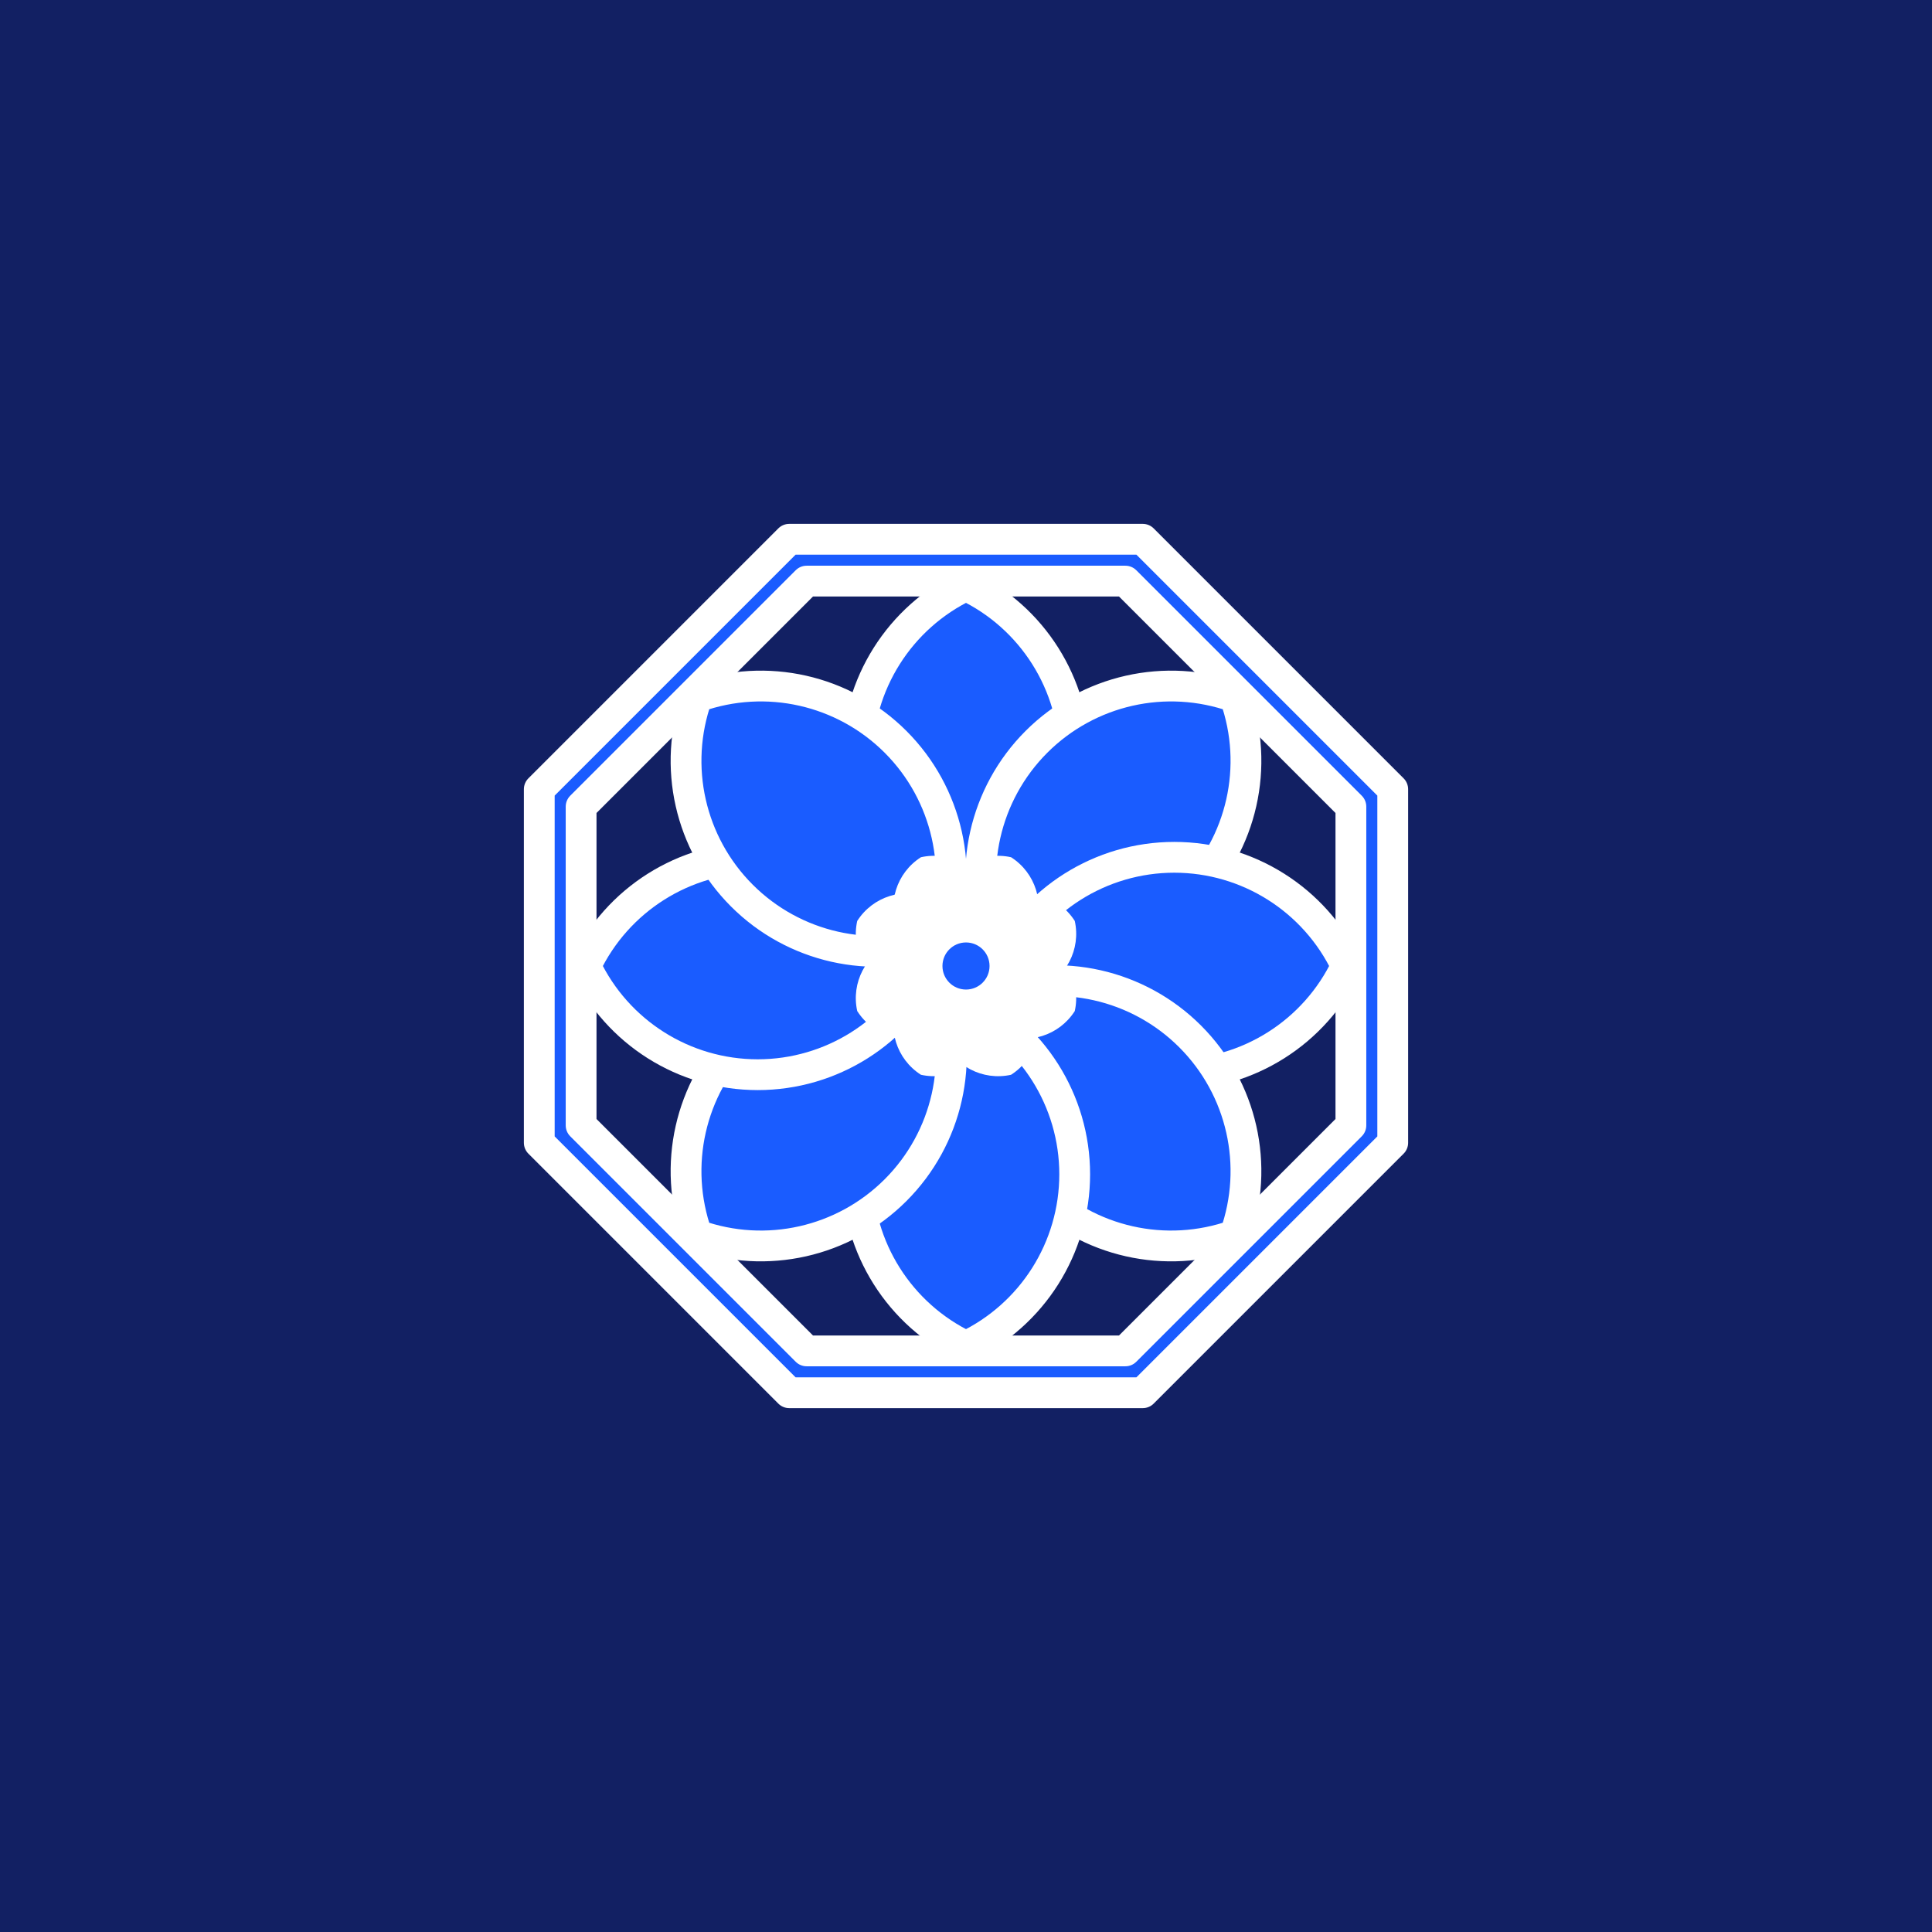
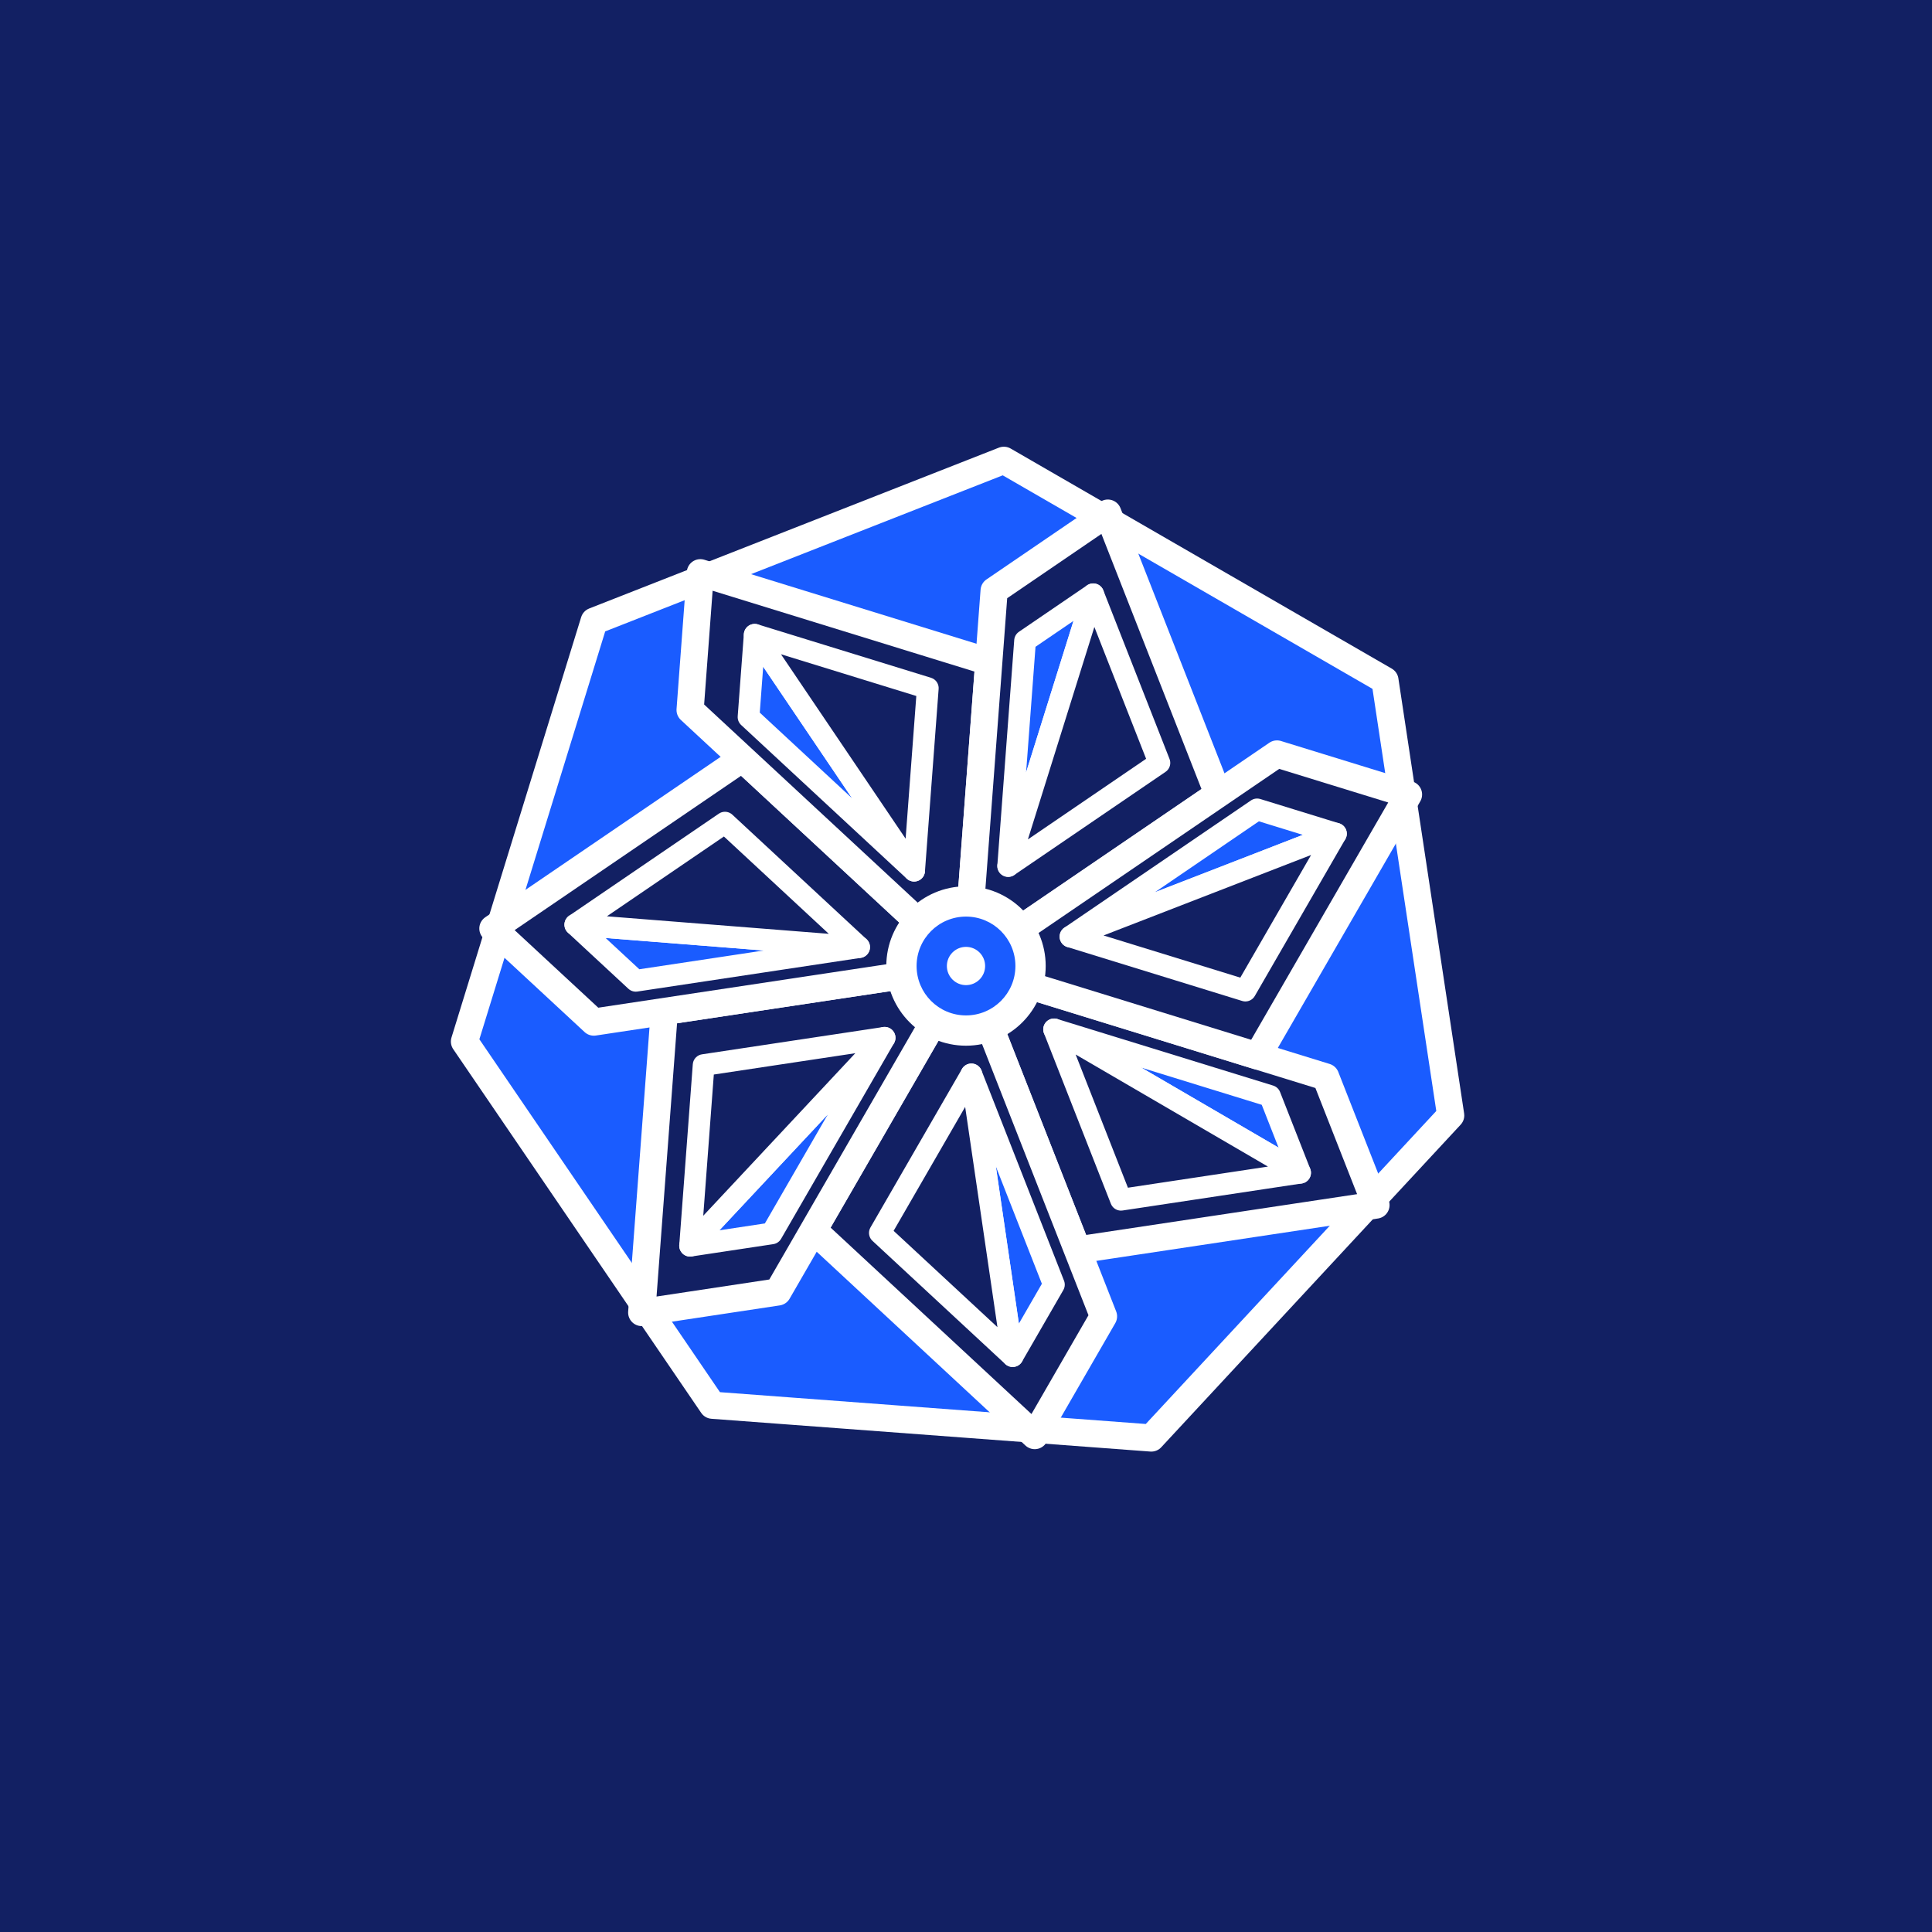
<svg xmlns="http://www.w3.org/2000/svg" viewBox="0 0 512 512" role="img" aria-label="Study Tracker, maskable">
  <rect width="512" height="512" fill="#122063" />
  <g transform="translate(102.4 102.4) scale(4.8)">
-     <path d="M60.64 43.86 L43.86 60.64 L20.14 60.64 L3.36 43.86 L3.36 20.14 L20.14 3.36 L43.86 3.36 L60.64 20.14 Z" fill="#122063" />
-     <path d="M55.56 41.76 L41.76 55.56 L22.24 55.56 L8.44 41.76 L8.44 22.24 L22.24 8.44 L41.76 8.44 L55.56 22.24 Z" fill="#1A5CFF" stroke="#FFFFFF" stroke-width="1.7" stroke-linejoin="round" />
-     <path d="M53.25 40.80 L40.80 53.25 L23.20 53.25 L10.75 40.80 L10.75 23.20 L23.20 10.75 L40.80 10.75 L53.25 23.20 Z" fill="#122063" stroke="#FFFFFF" stroke-width="1.7" stroke-linejoin="round" />
-     <path d="M32 30.00 A10.52 10.52 0 0 1 32 11.00 A10.52 10.52 0 0 1 32 30.00 Z" fill="#1A5CFF" stroke="#FFFFFF" stroke-width="1.7" stroke-linejoin="round" transform="rotate(0 32 32)" />
-     <path d="M32 30.00 A10.52 10.52 0 0 1 32 11.00 A10.52 10.52 0 0 1 32 30.00 Z" fill="#1A5CFF" stroke="#FFFFFF" stroke-width="1.7" stroke-linejoin="round" transform="rotate(45 32 32)" />
-     <path d="M32 30.00 A10.52 10.52 0 0 1 32 11.00 A10.52 10.52 0 0 1 32 30.00 Z" fill="#1A5CFF" stroke="#FFFFFF" stroke-width="1.7" stroke-linejoin="round" transform="rotate(90 32 32)" />
-     <path d="M32 30.00 A10.52 10.52 0 0 1 32 11.00 A10.52 10.52 0 0 1 32 30.00 Z" fill="#1A5CFF" stroke="#FFFFFF" stroke-width="1.7" stroke-linejoin="round" transform="rotate(135 32 32)" />
-     <path d="M32 30.00 A10.52 10.52 0 0 1 32 11.00 A10.52 10.52 0 0 1 32 30.00 Z" fill="#1A5CFF" stroke="#FFFFFF" stroke-width="1.7" stroke-linejoin="round" transform="rotate(180 32 32)" />
-     <path d="M32 30.00 A10.52 10.52 0 0 1 32 11.00 A10.52 10.52 0 0 1 32 30.00 Z" fill="#1A5CFF" stroke="#FFFFFF" stroke-width="1.7" stroke-linejoin="round" transform="rotate(225 32 32)" />
-     <path d="M32 30.00 A10.52 10.52 0 0 1 32 11.00 A10.52 10.52 0 0 1 32 30.00 Z" fill="#1A5CFF" stroke="#FFFFFF" stroke-width="1.7" stroke-linejoin="round" transform="rotate(270 32 32)" />
-     <path d="M32 30.00 A10.52 10.52 0 0 1 32 11.00 A10.52 10.52 0 0 1 32 30.00 Z" fill="#1A5CFF" stroke="#FFFFFF" stroke-width="1.7" stroke-linejoin="round" transform="rotate(315 32 32)" />
-     <path d="M32 32.00 A3.30 3.30 0 0 1 32 25.50 A3.30 3.30 0 0 1 32 32.00 Z" fill="#FFFFFF" transform="rotate(22.5 32 32)" />
-     <path d="M32 32.00 A3.30 3.30 0 0 1 32 25.50 A3.30 3.30 0 0 1 32 32.00 Z" fill="#FFFFFF" transform="rotate(67.5 32 32)" />
-     <path d="M32 32.00 A3.30 3.30 0 0 1 32 25.50 A3.30 3.30 0 0 1 32 32.00 Z" fill="#FFFFFF" transform="rotate(112.5 32 32)" />
-     <path d="M32 32.00 A3.30 3.30 0 0 1 32 25.50 A3.30 3.30 0 0 1 32 32.00 Z" fill="#FFFFFF" transform="rotate(157.5 32 32)" />
-     <path d="M32 32.00 A3.30 3.30 0 0 1 32 25.50 A3.30 3.30 0 0 1 32 32.00 Z" fill="#FFFFFF" transform="rotate(202.5 32 32)" />
-     <path d="M32 32.00 A3.30 3.30 0 0 1 32 25.50 A3.30 3.30 0 0 1 32 32.00 Z" fill="#FFFFFF" transform="rotate(247.5 32 32)" />
-     <path d="M32 32.00 A3.30 3.30 0 0 1 32 25.50 A3.30 3.30 0 0 1 32 32.00 Z" fill="#FFFFFF" transform="rotate(292.5 32 32)" />
-     <path d="M32 32.00 A3.30 3.30 0 0 1 32 25.50 A3.30 3.30 0 0 1 32 32.00 Z" fill="#FFFFFF" transform="rotate(337.5 32 32)" />
-     <circle cx="32" cy="32" r="1.3" fill="#1A5CFF" />
+     <path d="M61.62 41.14 L43.33 60.86 L16.50 58.85 L1.35 36.62 L9.28 10.91 L34.32 1.09 L57.61 14.54 Z" fill="#122063" />
+     <path d="M58.76 40.25 L42.23 58.06 L18.00 56.25 L4.31 36.17 L11.47 12.96 L34.09 4.08 L55.13 16.23 Z" fill="#1A5CFF" stroke="#FFFFFF" stroke-width="1.5" stroke-linejoin="round" stroke-linecap="round" />
+     <path d="M32.00 32.00 L52.78 32.00 L57.52 37.94 L42.50 45.17 Z" fill="#122063" stroke="#FFFFFF" stroke-width="1.5" stroke-linejoin="round" stroke-linecap="round" transform="rotate(17.14286 32 32)" />
+     <path d="M37.68 33.91 L50.15 33.91 L52.99 37.47 Z" fill="#1A5CFF" stroke="#FFFFFF" stroke-width="1.2" stroke-linejoin="round" stroke-linecap="round" transform="rotate(17.14286 32 32)" />
+     <path d="M37.68 33.91 L52.99 37.47 L43.98 41.81 Z" fill="#122063" stroke="#FFFFFF" stroke-width="1.2" stroke-linejoin="round" stroke-linecap="round" transform="rotate(17.14286 32 32)" />
+     <path d="M32.00 32.00 L52.78 32.00 L57.52 37.94 L42.50 45.17 Z" fill="#122063" stroke="#FFFFFF" stroke-width="1.5" stroke-linejoin="round" stroke-linecap="round" transform="rotate(68.57143 32 32)" />
+     <path d="M37.68 33.91 L50.15 33.91 L52.99 37.47 Z" fill="#1A5CFF" stroke="#FFFFFF" stroke-width="1.2" stroke-linejoin="round" stroke-linecap="round" transform="rotate(68.57143 32 32)" />
+     <path d="M37.68 33.91 L52.99 37.47 L43.98 41.81 Z" fill="#122063" stroke="#FFFFFF" stroke-width="1.2" stroke-linejoin="round" stroke-linecap="round" transform="rotate(68.57143 32 32)" />
+     <path d="M32.00 32.00 L52.78 32.00 L57.52 37.94 L42.50 45.17 Z" fill="#122063" stroke="#FFFFFF" stroke-width="1.5" stroke-linejoin="round" stroke-linecap="round" transform="rotate(120 32 32)" />
+     <path d="M37.68 33.91 L50.15 33.91 L52.99 37.47 Z" fill="#1A5CFF" stroke="#FFFFFF" stroke-width="1.2" stroke-linejoin="round" stroke-linecap="round" transform="rotate(120 32 32)" />
+     <path d="M37.68 33.91 L52.99 37.47 L43.98 41.81 Z" fill="#122063" stroke="#FFFFFF" stroke-width="1.2" stroke-linejoin="round" stroke-linecap="round" transform="rotate(120 32 32)" />
+     <path d="M32.00 32.00 L52.78 32.00 L57.52 37.94 L42.50 45.17 Z" fill="#122063" stroke="#FFFFFF" stroke-width="1.5" stroke-linejoin="round" stroke-linecap="round" transform="rotate(171.4286 32 32)" />
+     <path d="M37.68 33.91 L50.15 33.91 L52.99 37.47 Z" fill="#1A5CFF" stroke="#FFFFFF" stroke-width="1.2" stroke-linejoin="round" stroke-linecap="round" transform="rotate(171.4286 32 32)" />
+     <path d="M37.68 33.91 L52.99 37.47 L43.98 41.81 Z" fill="#122063" stroke="#FFFFFF" stroke-width="1.2" stroke-linejoin="round" stroke-linecap="round" transform="rotate(171.4286 32 32)" />
+     <path d="M32.00 32.00 L52.78 32.00 L57.52 37.94 L42.50 45.17 Z" fill="#122063" stroke="#FFFFFF" stroke-width="1.5" stroke-linejoin="round" stroke-linecap="round" transform="rotate(222.8571 32 32)" />
+     <path d="M37.68 33.91 L50.15 33.91 L52.99 37.47 Z" fill="#1A5CFF" stroke="#FFFFFF" stroke-width="1.2" stroke-linejoin="round" stroke-linecap="round" transform="rotate(222.8571 32 32)" />
+     <path d="M37.68 33.91 L52.99 37.47 L43.98 41.81 Z" fill="#122063" stroke="#FFFFFF" stroke-width="1.2" stroke-linejoin="round" stroke-linecap="round" transform="rotate(222.8571 32 32)" />
+     <path d="M32.00 32.00 L52.78 32.00 L57.52 37.94 L42.50 45.17 Z" fill="#122063" stroke="#FFFFFF" stroke-width="1.5" stroke-linejoin="round" stroke-linecap="round" transform="rotate(274.2857 32 32)" />
+     <path d="M37.68 33.91 L50.15 33.91 L52.99 37.47 Z" fill="#1A5CFF" stroke="#FFFFFF" stroke-width="1.2" stroke-linejoin="round" stroke-linecap="round" transform="rotate(274.2857 32 32)" />
+     <path d="M37.68 33.91 L52.99 37.47 L43.98 41.81 Z" fill="#122063" stroke="#FFFFFF" stroke-width="1.2" stroke-linejoin="round" stroke-linecap="round" transform="rotate(274.2857 32 32)" />
+     <path d="M32.00 32.00 L52.78 32.00 L57.52 37.94 L42.50 45.17 Z" fill="#122063" stroke="#FFFFFF" stroke-width="1.5" stroke-linejoin="round" stroke-linecap="round" transform="rotate(325.7143 32 32)" />
+     <path d="M37.68 33.91 L50.15 33.91 L52.99 37.47 Z" fill="#1A5CFF" stroke="#FFFFFF" stroke-width="1.2" stroke-linejoin="round" stroke-linecap="round" transform="rotate(325.7143 32 32)" />
+     <path d="M37.68 33.91 L52.99 37.47 L43.98 41.81 Z" fill="#122063" stroke="#FFFFFF" stroke-width="1.2" stroke-linejoin="round" stroke-linecap="round" transform="rotate(325.7143 32 32)" />
+     <circle cx="32" cy="32" r="4.4" fill="#FFFFFF" />
+     <circle cx="32" cy="32" r="2.728" fill="#1A5CFF" />
+     <circle cx="32" cy="32" r="1.056" fill="#FFFFFF" />
  </g>
</svg>
